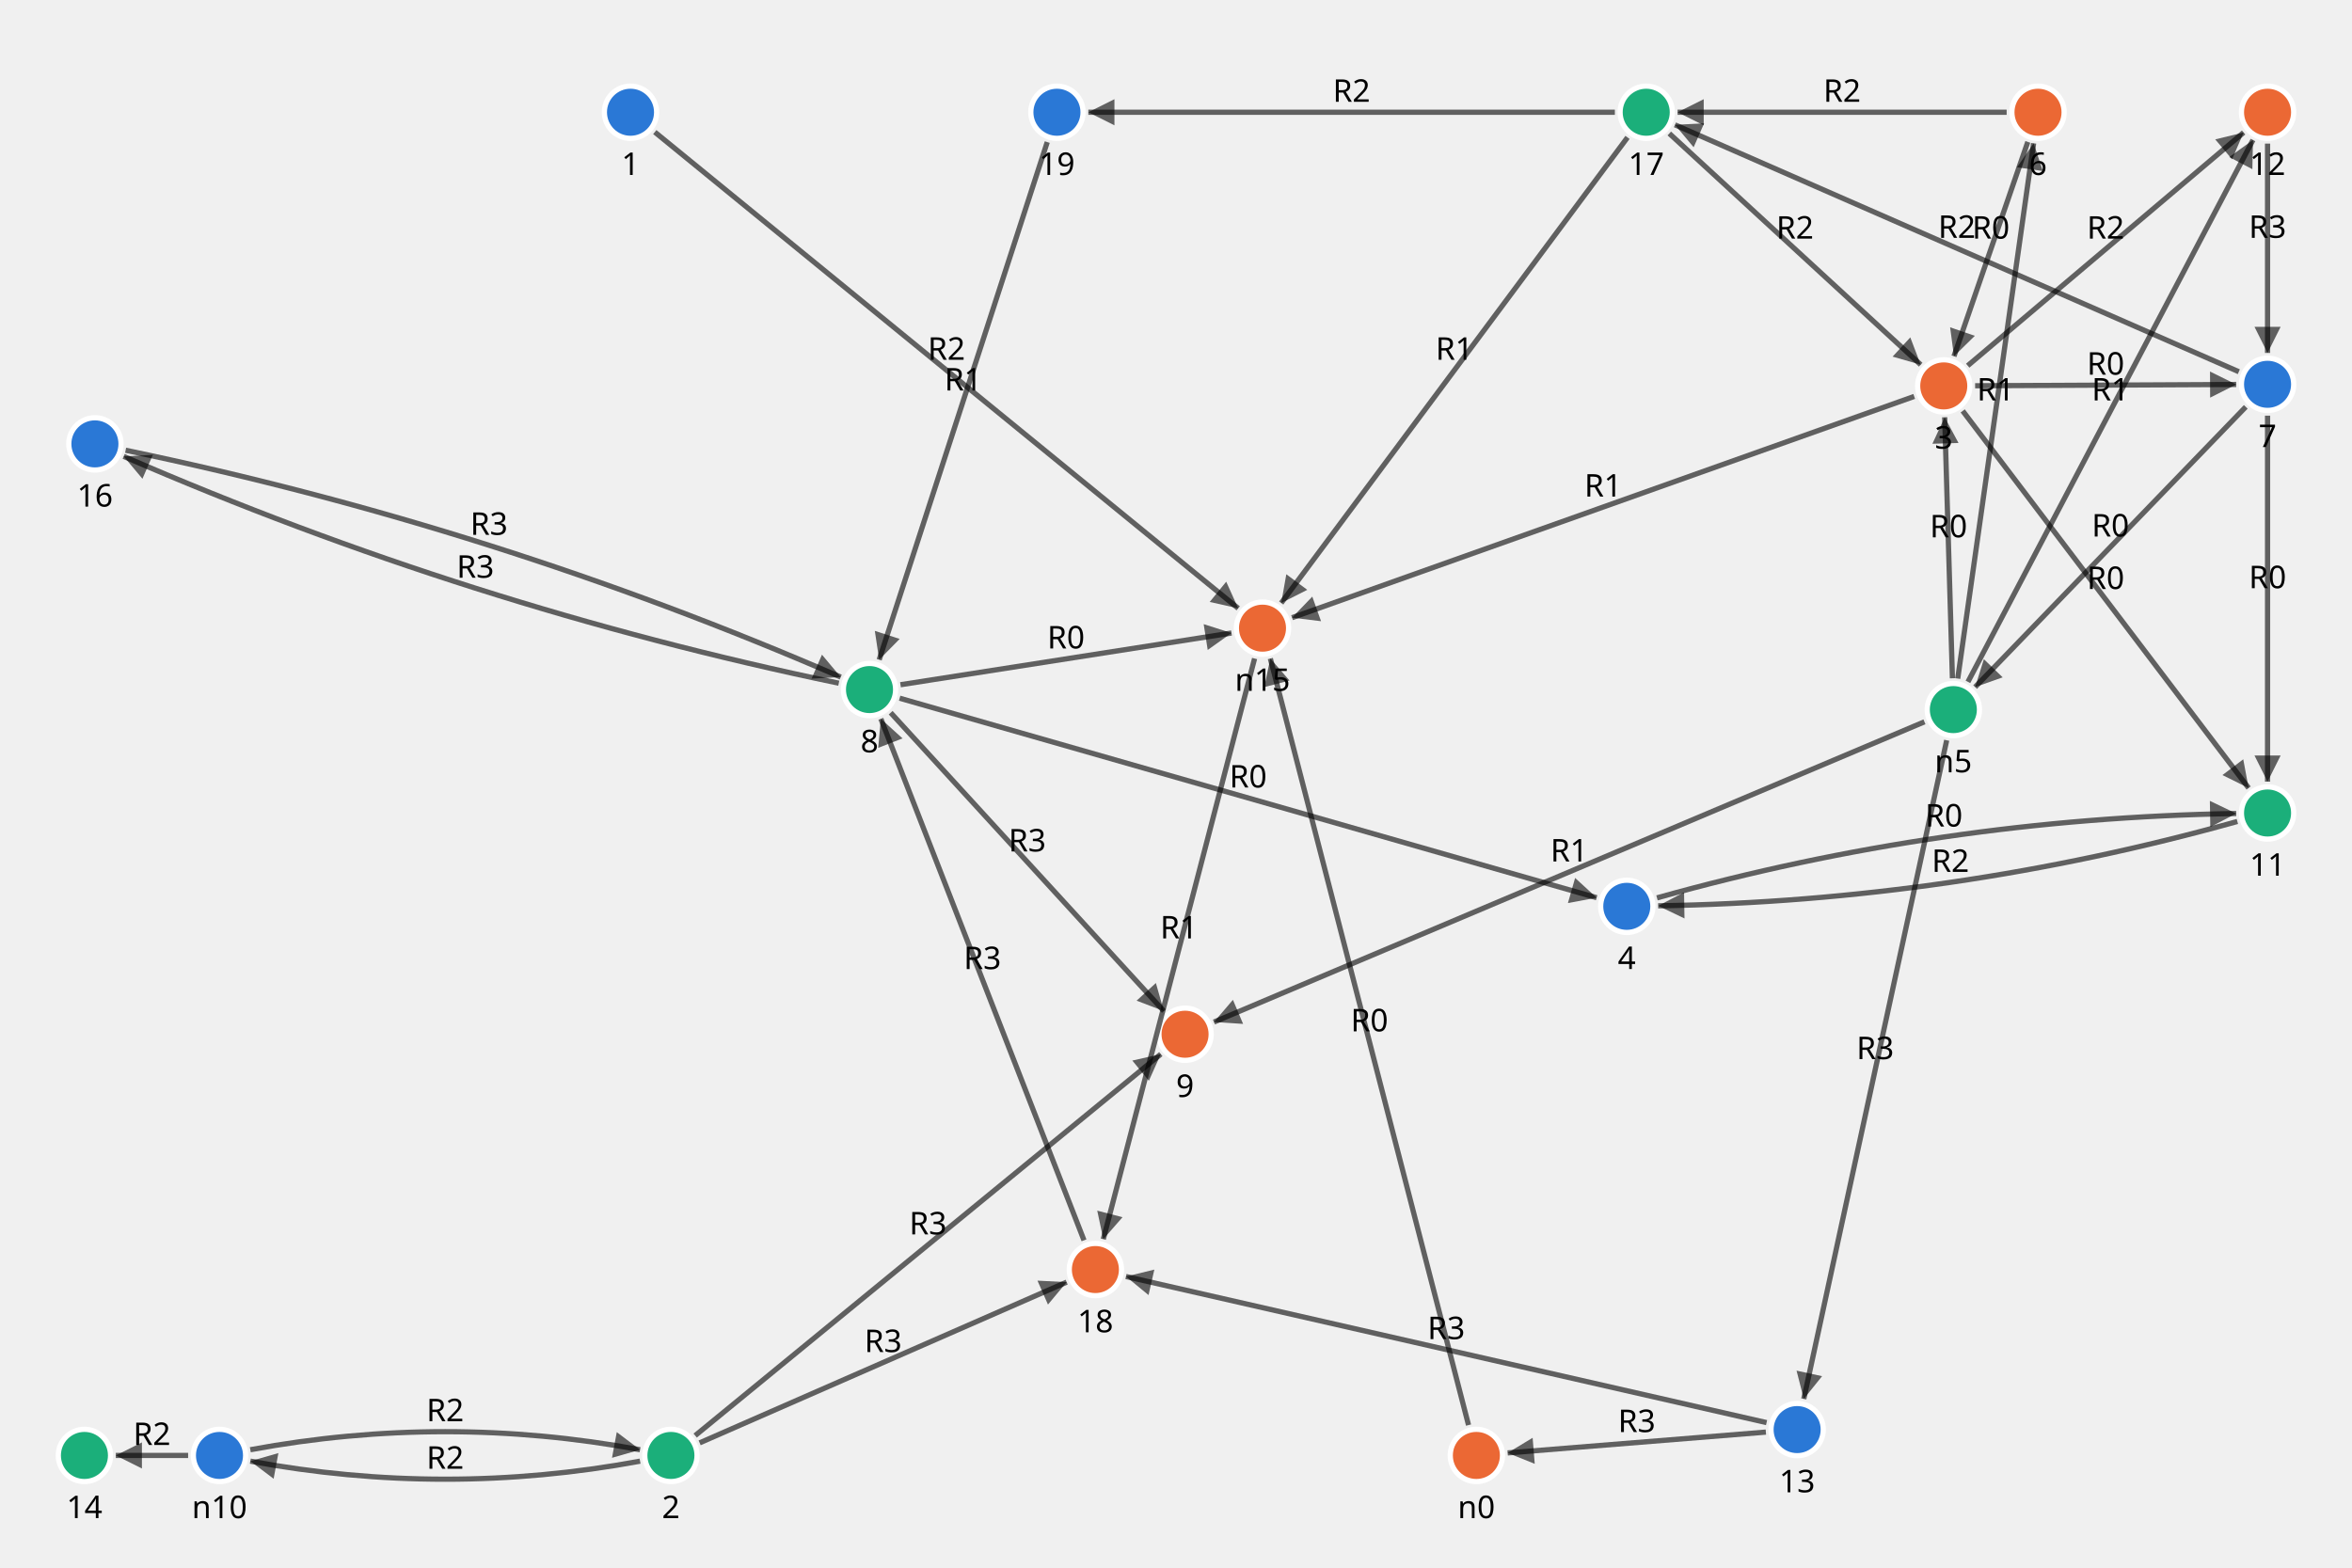
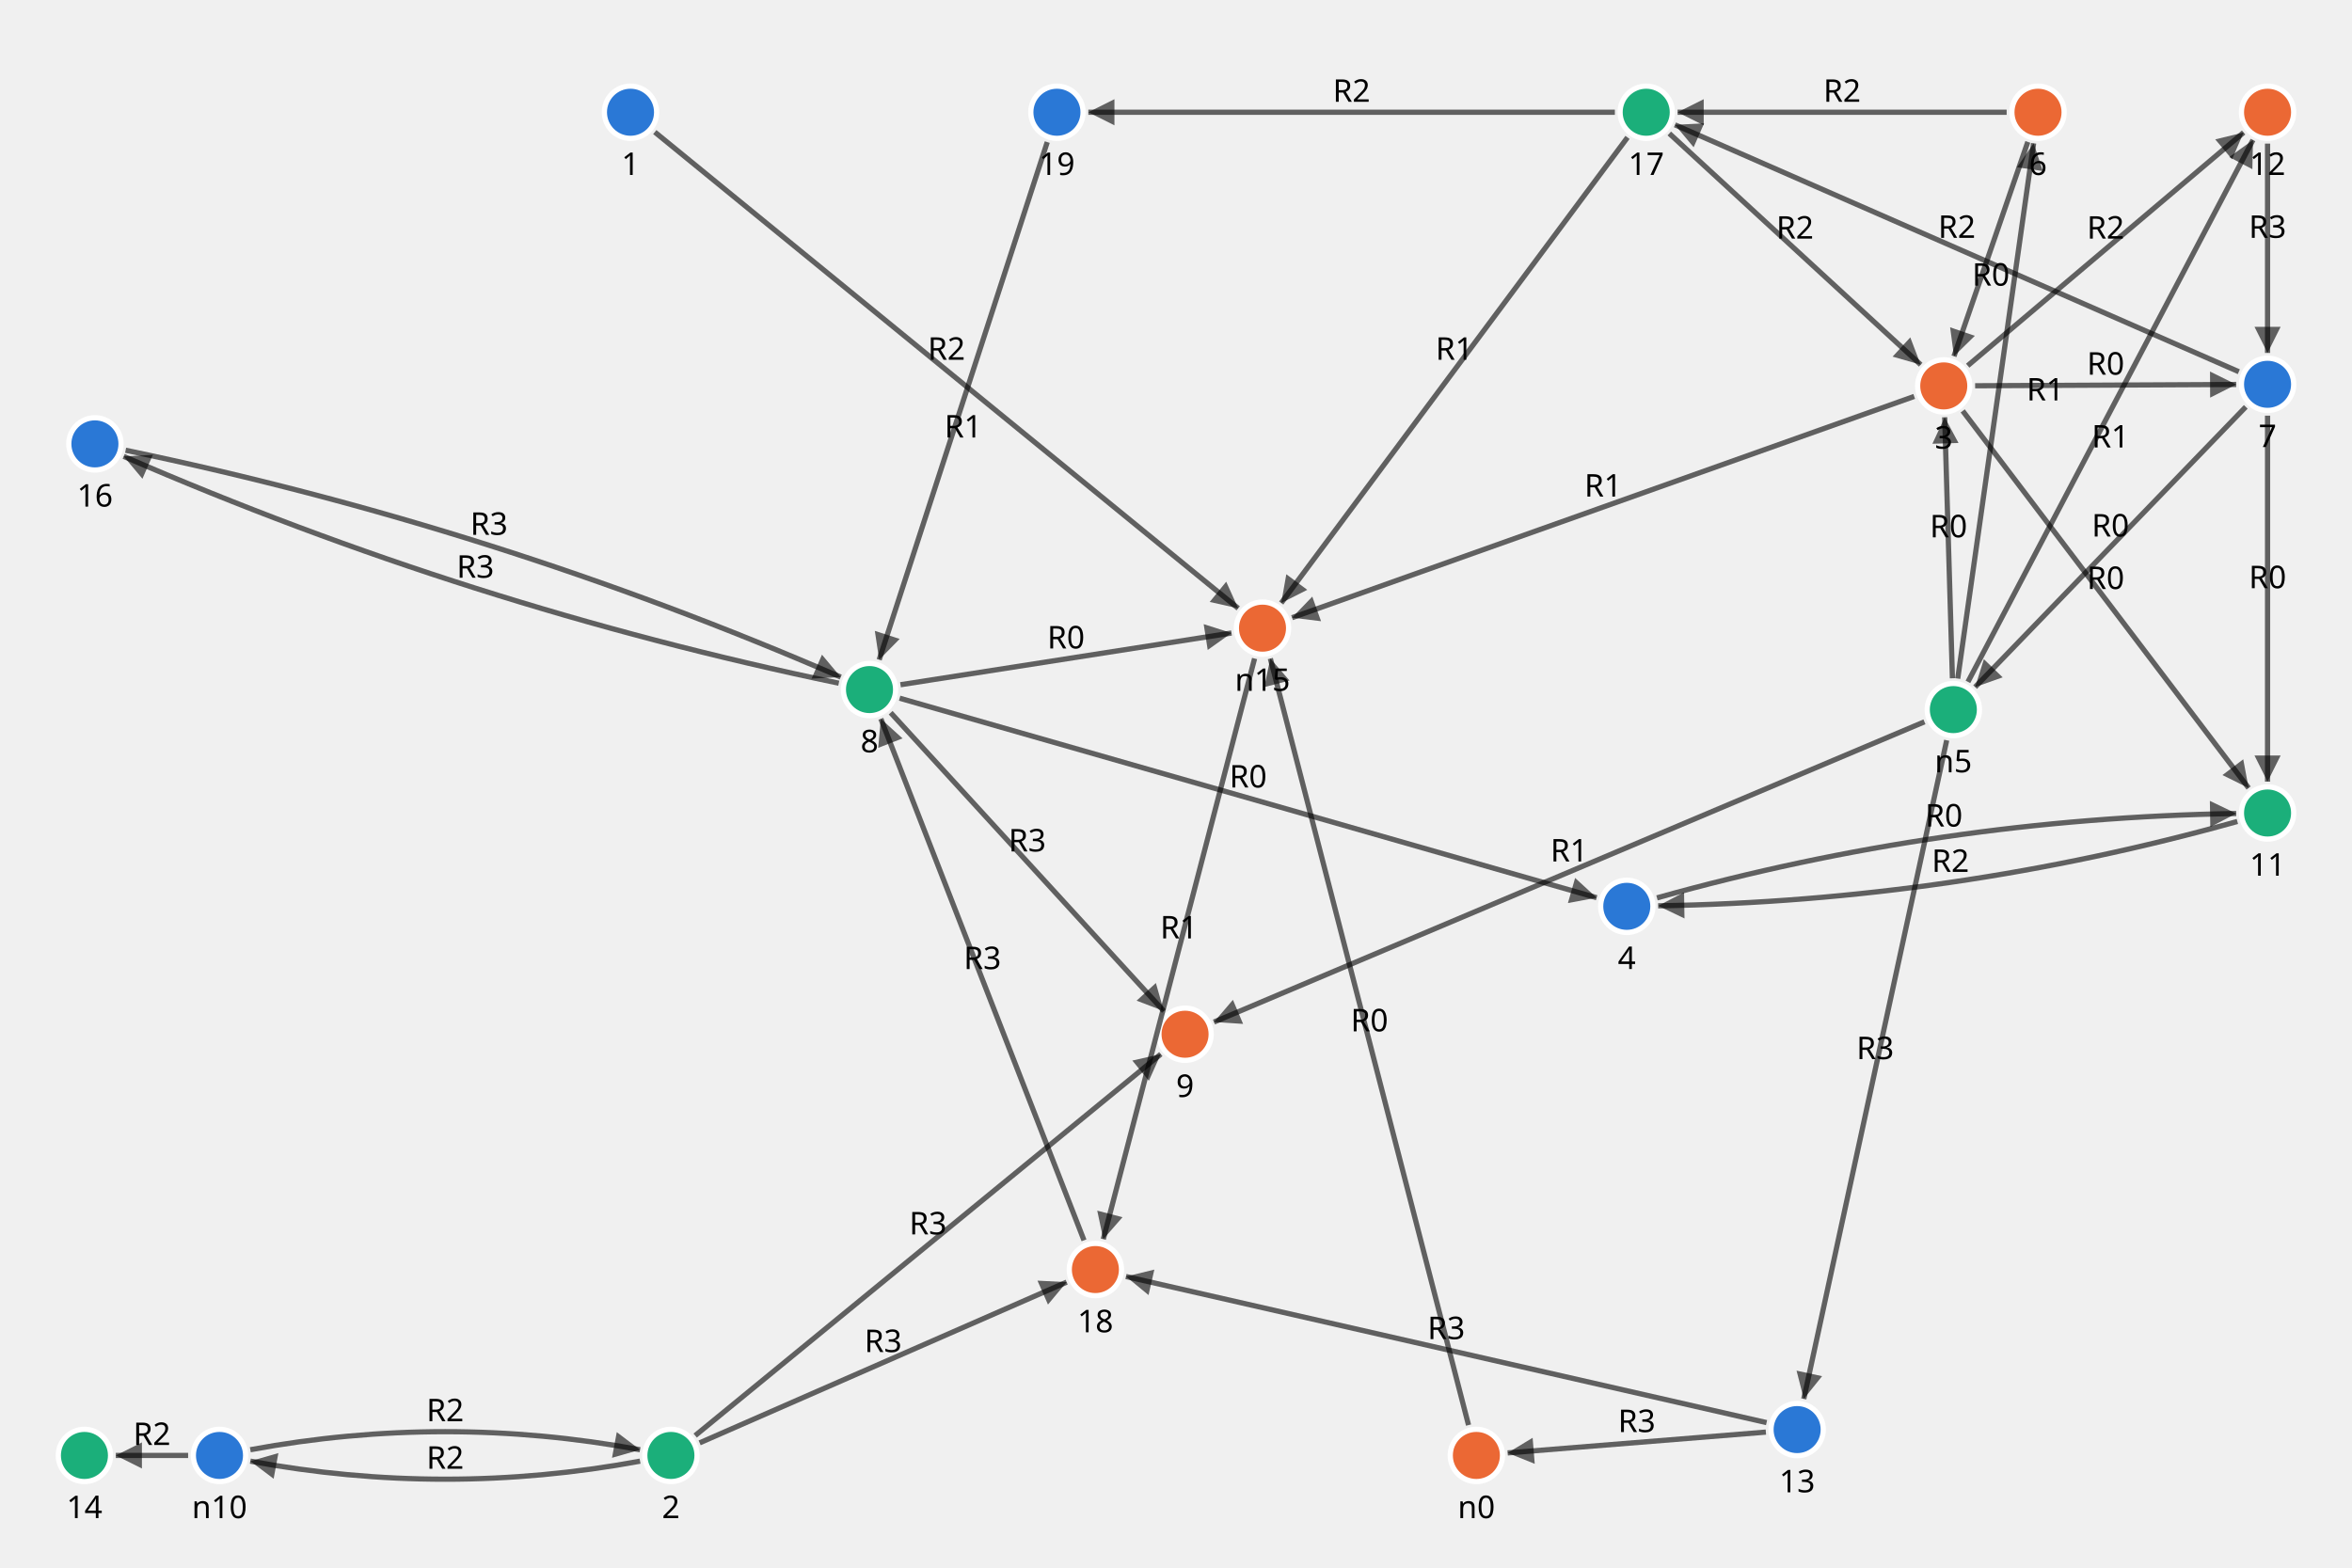
<svg xmlns="http://www.w3.org/2000/svg" class="igr-svg" width="900" height="600" viewBox="0 0 900 600" role="graphics-document" aria-roledescription="graph" aria-labelledby="igr-title" aria-describedby="igr-desc" data-igr-svg="igr-svg/1" data-igr-artifact="13c7a5321b776520bb716735da598a200f98e3383667939590ecb1475f7b6f77" data-igr-scene="b512e859cc4cd339d72509c5e87ec8edb6c4bccb5deed51c7576e5f2c4214059" data-igr-layout="059c9f3ea1769fb7ea6e8723afffb125ae4793cf05ae8cf14245851cb0dbf81f">
  <style>
.igr-svg{font:12px sans-serif}
.igr-shape{stroke:#fff;stroke-width:2}
.igr-k0 .igr-shape{fill:#2a78d6}
.igr-k1 .igr-shape{fill:#eb6834}
.igr-k2 .igr-shape{fill:#1baf7a}
.igr-k3 .igr-shape{fill:#eda100}
.igr-k4 .igr-shape{fill:#e87ba4}
.igr-k5 .igr-shape{fill:#008300}
.igr-k6 .igr-shape{fill:#4a3aa7}
.igr-k7 .igr-shape{fill:#e34948}
.igr-kx .igr-shape{fill:#7a7975}
.igr-line{fill:none;stroke:currentColor;stroke-opacity:.6;stroke-width:2}
.igr-pick{fill:none;stroke:transparent;stroke-width:10;pointer-events:stroke}
.igr-arrow{fill:currentColor;fill-opacity:.6}
.igr-ring-sel{fill:none;stroke:currentColor;stroke-width:3}
.igr-ring-foc{fill:none;stroke:currentColor;stroke-width:2;stroke-dasharray:4 3}
.igr-halo-sel{fill:none;stroke:currentColor;stroke-width:6;stroke-opacity:.35}
.igr-halo-foc{fill:none;stroke:currentColor;stroke-width:10;stroke-opacity:.25;stroke-dasharray:6 4}
.igr-label,.igr-elabel{fill:currentColor;unicode-bidi:isolate;pointer-events:none}
</style>
  <defs>
    <marker id="igr-arrow" viewBox="0 0 10 10" refX="10" refY="5" markerWidth="10" markerHeight="10" markerUnits="userSpaceOnUse" orient="auto">
      <path class="igr-arrow" d="M 0 0 L 10 5 L 0 10 z" />
    </marker>
  </defs>
  <g class="igr-nodes">
    <g id="igr-n-7b226964223a22693a31222c2274797065223a22636f6d70616e79227d" class="igr-node igr-k0" role="graphics-symbol" aria-roledescription="node" aria-label="company 1" tabindex="0">
      <circle class="igr-shape" cx="241.265" cy="42.96" r="10" />
      <text class="igr-label" x="241.265" y="66.96" text-anchor="middle">1</text>
    </g>
    <g id="igr-n-7b226964223a22693a34222c2274797065223a22636f6d70616e79227d" class="igr-node igr-k0" role="graphics-symbol" aria-roledescription="node" aria-label="company 4" tabindex="-1">
      <circle class="igr-shape" cx="622.495" cy="346.878" r="10" />
      <text class="igr-label" x="622.495" y="370.878" text-anchor="middle">4</text>
    </g>
    <g id="igr-n-7b226964223a22693a37222c2274797065223a22636f6d70616e79227d" class="igr-node igr-k0" role="graphics-symbol" aria-roledescription="node" aria-label="company 7" tabindex="-1">
      <circle class="igr-shape" cx="867.69" cy="147.085" r="10" />
      <text class="igr-label" x="867.69" y="171.085" text-anchor="middle">7</text>
    </g>
    <g id="igr-n-7b226964223a22693a3133222c2274797065223a22636f6d70616e79227d" class="igr-node igr-k0" role="graphics-symbol" aria-roledescription="node" aria-label="company 13" tabindex="-1">
      <circle class="igr-shape" cx="687.678" cy="547.142" r="10" />
      <text class="igr-label" x="687.678" y="571.142" text-anchor="middle">13</text>
    </g>
    <g id="igr-n-7b226964223a22693a3136222c2274797065223a22636f6d70616e79227d" class="igr-node igr-k0" role="graphics-symbol" aria-roledescription="node" aria-label="company 16" tabindex="-1">
      <circle class="igr-shape" cx="36.32" cy="169.887" r="10" />
      <text class="igr-label" x="36.32" y="193.887" text-anchor="middle">16</text>
    </g>
    <g id="igr-n-7b226964223a22693a3139222c2274797065223a22636f6d70616e79227d" class="igr-node igr-k0" role="graphics-symbol" aria-roledescription="node" aria-label="company 19" tabindex="-1">
      <circle class="igr-shape" cx="404.442" cy="42.96" r="10" />
      <text class="igr-label" x="404.442" y="66.96" text-anchor="middle">19</text>
    </g>
    <g id="igr-n-7b226964223a22733a6e3130222c2274797065223a22636f6d70616e79227d" class="igr-node igr-k0" role="graphics-symbol" aria-roledescription="node" aria-label="company n10" tabindex="-1">
      <circle class="igr-shape" cx="83.988" cy="557.04" r="10" />
      <text class="igr-label" x="83.988" y="581.04" text-anchor="middle">n10</text>
    </g>
    <g id="igr-n-7b226964223a22693a33222c2274797065223a22706572736f6e227d" class="igr-node igr-k1" role="graphics-symbol" aria-roledescription="node" aria-label="person 3" tabindex="-1">
      <circle class="igr-shape" cx="743.786" cy="147.702" r="10" />
      <text class="igr-label" x="743.786" y="171.702" text-anchor="middle">3</text>
    </g>
    <g id="igr-n-7b226964223a22693a36222c2274797065223a22706572736f6e227d" class="igr-node igr-k1" role="graphics-symbol" aria-roledescription="node" aria-label="person 6" tabindex="-1">
      <circle class="igr-shape" cx="779.85" cy="42.96" r="10" />
      <text class="igr-label" x="779.85" y="66.96" text-anchor="middle">6</text>
    </g>
    <g id="igr-n-7b226964223a22693a39222c2274797065223a22706572736f6e227d" class="igr-node igr-k1" role="graphics-symbol" aria-roledescription="node" aria-label="person 9" tabindex="-1">
      <circle class="igr-shape" cx="453.468" cy="395.832" r="10" />
      <text class="igr-label" x="453.468" y="419.832" text-anchor="middle">9</text>
    </g>
    <g id="igr-n-7b226964223a22693a3132222c2274797065223a22706572736f6e227d" class="igr-node igr-k1" role="graphics-symbol" aria-roledescription="node" aria-label="person 12" tabindex="-1">
      <circle class="igr-shape" cx="867.69" cy="42.96" r="10" />
      <text class="igr-label" x="867.69" y="66.96" text-anchor="middle">12</text>
    </g>
    <g id="igr-n-7b226964223a22693a3138222c2274797065223a22706572736f6e227d" class="igr-node igr-k1" role="graphics-symbol" aria-roledescription="node" aria-label="person 18" tabindex="-1">
      <circle class="igr-shape" cx="419.154" cy="485.893" r="10" />
      <text class="igr-label" x="419.154" y="509.893" text-anchor="middle">18</text>
    </g>
    <g id="igr-n-7b226964223a22733a6e30222c2274797065223a22706572736f6e227d" class="igr-node igr-k1" role="graphics-symbol" aria-roledescription="node" aria-label="person n0" tabindex="-1">
      <circle class="igr-shape" cx="564.942" cy="557.04" r="10" />
      <text class="igr-label" x="564.942" y="581.04" text-anchor="middle">n0</text>
    </g>
    <g id="igr-n-7b226964223a22733a6e3135222c2274797065223a22706572736f6e227d" class="igr-node igr-k1" role="graphics-symbol" aria-roledescription="node" aria-label="person n15" tabindex="-1">
      <circle class="igr-shape" cx="483.098" cy="240.419" r="10" />
      <text class="igr-label" x="483.098" y="264.419" text-anchor="middle">n15</text>
    </g>
    <g id="igr-n-7b226964223a22693a32222c2274797065223a2270726f6a656374227d" class="igr-node igr-k2" role="graphics-symbol" aria-roledescription="node" aria-label="project 2" tabindex="-1">
      <circle class="igr-shape" cx="256.729" cy="557.04" r="10" />
      <text class="igr-label" x="256.729" y="581.04" text-anchor="middle">2</text>
    </g>
    <g id="igr-n-7b226964223a22693a38222c2274797065223a2270726f6a656374227d" class="igr-node igr-k2" role="graphics-symbol" aria-roledescription="node" aria-label="project 8" tabindex="-1">
      <circle class="igr-shape" cx="332.715" cy="263.92" r="10" />
      <text class="igr-label" x="332.715" y="287.92" text-anchor="middle">8</text>
    </g>
    <g id="igr-n-7b226964223a22693a3131222c2274797065223a2270726f6a656374227d" class="igr-node igr-k2" role="graphics-symbol" aria-roledescription="node" aria-label="project 11" tabindex="-1">
      <circle class="igr-shape" cx="867.69" cy="311.159" r="10" />
      <text class="igr-label" x="867.69" y="335.159" text-anchor="middle">11</text>
    </g>
    <g id="igr-n-7b226964223a22693a3134222c2274797065223a2270726f6a656374227d" class="igr-node igr-k2" role="graphics-symbol" aria-roledescription="node" aria-label="project 14" tabindex="-1">
      <circle class="igr-shape" cx="32.31" cy="557.04" r="10" />
      <text class="igr-label" x="32.31" y="581.04" text-anchor="middle">14</text>
    </g>
    <g id="igr-n-7b226964223a22693a3137222c2274797065223a2270726f6a656374227d" class="igr-node igr-k2" role="graphics-symbol" aria-roledescription="node" aria-label="project 17" tabindex="-1">
      <circle class="igr-shape" cx="629.933" cy="42.96" r="10" />
      <text class="igr-label" x="629.933" y="66.96" text-anchor="middle">17</text>
    </g>
    <g id="igr-n-7b226964223a22733a6e35222c2274797065223a2270726f6a656374227d" class="igr-node igr-k2" role="graphics-symbol" aria-roledescription="node" aria-label="project n5" tabindex="-1">
      <circle class="igr-shape" cx="747.453" cy="271.587" r="10" />
      <text class="igr-label" x="747.453" y="295.587" text-anchor="middle">n5</text>
    </g>
  </g>
  <g class="igr-edges">
    <g id="igr-e-7b226f7264223a2230222c2272656c223a225232222c22737263223a7b226964223a22693a31222c2274797065223a22636f6d70616e79227d2c22746774223a7b226964223a22733a6e3135222c2274797065223a22706572736f6e227d7d" class="igr-edge" role="graphics-symbol" aria-roledescription="edge" aria-label="R2" tabindex="-1">
      <path class="igr-line" d="M 250.56 50.55 L 473.803 232.83" marker-end="url(#igr-arrow)" />
      <path class="igr-pick" d="M 250.56 50.55 L 473.803 232.83" />
      <text class="igr-elabel" x="362.182" y="137.69" text-anchor="middle">R2</text>
    </g>
    <g id="igr-e-7b226f7264223a2230222c2272656c223a225230222c22737263223a7b226964223a22693a34222c2274797065223a22636f6d70616e79227d2c22746774223a7b226964223a22693a3131222c2274797065223a2270726f6a656374227d7d" class="igr-edge" role="graphics-symbol" aria-roledescription="edge" aria-label="R0" tabindex="-1">
      <path class="igr-line" d="M 634.051 343.641 Q 742.786 313.185 855.692 311.353" marker-end="url(#igr-arrow)" />
      <path class="igr-pick" d="M 634.051 343.641 Q 742.786 313.185 855.692 311.353" />
      <text class="igr-elabel" x="743.829" y="316.341" text-anchor="middle">R0</text>
    </g>
    <g id="igr-e-7b226f7264223a2230222c2272656c223a225230222c22737263223a7b226964223a22693a37222c2274797065223a22636f6d70616e79227d2c22746774223a7b226964223a22693a3131222c2274797065223a2270726f6a656374227d7d" class="igr-edge" role="graphics-symbol" aria-roledescription="edge" aria-label="R0" tabindex="-1">
      <path class="igr-line" d="M 867.69 159.085 L 867.69 299.159" marker-end="url(#igr-arrow)" />
      <path class="igr-pick" d="M 867.69 159.085 L 867.69 299.159" />
      <text class="igr-elabel" x="867.69" y="225.122" text-anchor="middle">R0</text>
    </g>
    <g id="igr-e-7b226f7264223a2230222c2272656c223a225230222c22737263223a7b226964223a22693a37222c2274797065223a22636f6d70616e79227d2c22746774223a7b226964223a22733a6e35222c2274797065223a2270726f6a656374227d7d" class="igr-edge" role="graphics-symbol" aria-roledescription="edge" aria-label="R0" tabindex="-1">
      <path class="igr-line" d="M 859.354 155.717 L 755.789 262.956" marker-end="url(#igr-arrow)" />
      <path class="igr-pick" d="M 859.354 155.717 L 755.789 262.956" />
      <text class="igr-elabel" x="807.572" y="205.336" text-anchor="middle">R0</text>
    </g>
    <g id="igr-e-7b226f7264223a2230222c2272656c223a225232222c22737263223a7b226964223a22693a37222c2274797065223a22636f6d70616e79227d2c22746774223a7b226964223a22693a3137222c2274797065223a2270726f6a656374227d7d" class="igr-edge" role="graphics-symbol" aria-roledescription="edge" aria-label="R2" tabindex="-1">
      <path class="igr-line" d="M 856.698 142.271 L 640.925 47.774" marker-end="url(#igr-arrow)" />
      <path class="igr-pick" d="M 856.698 142.271 L 640.925 47.774" />
      <text class="igr-elabel" x="748.812" y="91.022" text-anchor="middle">R2</text>
    </g>
    <g id="igr-e-7b226f7264223a2230222c2272656c223a225233222c22737263223a7b226964223a22693a3133222c2274797065223a22636f6d70616e79227d2c22746774223a7b226964223a22693a3138222c2274797065223a22706572736f6e227d7d" class="igr-edge" role="graphics-symbol" aria-roledescription="edge" aria-label="R3" tabindex="-1">
      <path class="igr-line" d="M 675.979 544.473 L 430.854 488.562" marker-end="url(#igr-arrow)" />
      <path class="igr-pick" d="M 675.979 544.473 L 430.854 488.562" />
      <text class="igr-elabel" x="553.416" y="512.518" text-anchor="middle">R3</text>
    </g>
    <g id="igr-e-7b226f7264223a2230222c2272656c223a225233222c22737263223a7b226964223a22693a3133222c2274797065223a22636f6d70616e79227d2c22746774223a7b226964223a22733a6e30222c2274797065223a22706572736f6e227d7d" class="igr-edge" role="graphics-symbol" aria-roledescription="edge" aria-label="R3" tabindex="-1">
      <path class="igr-line" d="M 675.717 548.106 L 576.903 556.075" marker-end="url(#igr-arrow)" />
      <path class="igr-pick" d="M 675.717 548.106 L 576.903 556.075" />
      <text class="igr-elabel" x="626.31" y="548.091" text-anchor="middle">R3</text>
    </g>
    <g id="igr-e-7b226f7264223a2230222c2272656c223a225233222c22737263223a7b226964223a22693a3136222c2274797065223a22636f6d70616e79227d2c22746774223a7b226964223a22693a38222c2274797065223a2270726f6a656374227d7d" class="igr-edge" role="graphics-symbol" aria-roledescription="edge" aria-label="R3" tabindex="-1">
      <path class="igr-line" d="M 48.069 172.326 Q 189.356 201.653 321.708 259.139" marker-end="url(#igr-arrow)" />
      <path class="igr-pick" d="M 48.069 172.326 Q 189.356 201.653 321.708 259.139" />
      <text class="igr-elabel" x="187.122" y="204.693" text-anchor="middle">R3</text>
    </g>
    <g id="igr-e-7b226f7264223a2230222c2272656c223a225231222c22737263223a7b226964223a22693a3139222c2274797065223a22636f6d70616e79227d2c22746774223a7b226964223a22693a38222c2274797065223a2270726f6a656374227d7d" class="igr-edge" role="graphics-symbol" aria-roledescription="edge" aria-label="R1" tabindex="-1">
      <path class="igr-line" d="M 400.737 54.374 L 336.42 252.506" marker-end="url(#igr-arrow)" />
      <path class="igr-pick" d="M 400.737 54.374 L 336.42 252.506" />
-       <text class="igr-elabel" x="368.578" y="149.44" text-anchor="middle">R1</text>
+       <text class="igr-elabel" x="368.578" y="167.44" text-anchor="middle">R1</text>
    </g>
    <g id="igr-e-7b226f7264223a2230222c2272656c223a225232222c22737263223a7b226964223a22733a6e3130222c2274797065223a22636f6d70616e79227d2c22746774223a7b226964223a22693a32222c2274797065223a2270726f6a656374227d7d" class="igr-edge" role="graphics-symbol" aria-roledescription="edge" aria-label="R2" tabindex="-1">
      <path class="igr-line" d="M 95.787 554.854 Q 170.359 541.04 244.93 554.854" marker-end="url(#igr-arrow)" />
      <path class="igr-pick" d="M 95.787 554.854 Q 170.359 541.04 244.93 554.854" />
      <text class="igr-elabel" x="170.359" y="543.947" text-anchor="middle">R2</text>
    </g>
    <g id="igr-e-7b226f7264223a2230222c2272656c223a225232222c22737263223a7b226964223a22733a6e3130222c2274797065223a22636f6d70616e79227d2c22746774223a7b226964223a22693a3134222c2274797065223a2270726f6a656374227d7d" class="igr-edge" role="graphics-symbol" aria-roledescription="edge" aria-label="R2" tabindex="-1">
      <path class="igr-line" d="M 71.988 557.04 L 44.31 557.04" marker-end="url(#igr-arrow)" />
      <path class="igr-pick" d="M 71.988 557.04 L 44.31 557.04" />
      <text class="igr-elabel" x="58.149" y="553.04" text-anchor="middle">R2</text>
    </g>
    <g id="igr-e-7b226f7264223a2230222c2272656c223a225230222c22737263223a7b226964223a22693a33222c2274797065223a22706572736f6e227d2c22746774223a7b226964223a22693a37222c2274797065223a22636f6d70616e79227d7d" class="igr-edge" role="graphics-symbol" aria-roledescription="edge" aria-label="R0" tabindex="-1">
      <path class="igr-line" d="M 755.786 147.642 L 855.69 147.145" marker-end="url(#igr-arrow)" />
      <path class="igr-pick" d="M 755.786 147.642 L 855.69 147.145" />
      <text class="igr-elabel" x="805.738" y="143.393" text-anchor="middle">R0</text>
    </g>
    <g id="igr-e-7b226f7264223a2230222c2272656c223a225230222c22737263223a7b226964223a22693a33222c2274797065223a22706572736f6e227d2c22746774223a7b226964223a22693a3131222c2274797065223a2270726f6a656374227d7d" class="igr-edge" role="graphics-symbol" aria-roledescription="edge" aria-label="R0" tabindex="-1">
      <path class="igr-line" d="M 751.035 157.265 L 860.441 301.596" marker-end="url(#igr-arrow)" />
      <path class="igr-pick" d="M 751.035 157.265 L 860.441 301.596" />
      <text class="igr-elabel" x="805.738" y="225.43" text-anchor="middle">R0</text>
    </g>
    <g id="igr-e-7b226f7264223a2230222c2272656c223a225231222c22737263223a7b226964223a22693a33222c2274797065223a22706572736f6e227d2c22746774223a7b226964223a22733a6e3135222c2274797065223a22706572736f6e227d7d" class="igr-edge" role="graphics-symbol" aria-roledescription="edge" aria-label="R1" tabindex="-1">
      <path class="igr-line" d="M 732.48 151.723 L 494.404 236.398" marker-end="url(#igr-arrow)" />
      <path class="igr-pick" d="M 732.48 151.723 L 494.404 236.398" />
      <text class="igr-elabel" x="613.442" y="190.06" text-anchor="middle">R1</text>
    </g>
    <g id="igr-e-7b226f7264223a2230222c2272656c223a225232222c22737263223a7b226964223a22693a33222c2274797065223a22706572736f6e227d2c22746774223a7b226964223a22693a3132222c2274797065223a22706572736f6e227d7d" class="igr-edge" role="graphics-symbol" aria-roledescription="edge" aria-label="R2" tabindex="-1">
      <path class="igr-line" d="M 752.95 139.955 L 858.526 50.707" marker-end="url(#igr-arrow)" />
      <path class="igr-pick" d="M 752.95 139.955 L 858.526 50.707" />
      <text class="igr-elabel" x="805.738" y="91.331" text-anchor="middle">R2</text>
    </g>
    <g id="igr-e-7b226f7264223a2230222c2272656c223a225230222c22737263223a7b226964223a22693a36222c2274797065223a22706572736f6e227d2c22746774223a7b226964223a22693a33222c2274797065223a22706572736f6e227d7d" class="igr-edge" role="graphics-symbol" aria-roledescription="edge" aria-label="R0" tabindex="-1">
      <path class="igr-line" d="M 775.943 54.306 L 747.693 136.355" marker-end="url(#igr-arrow)" />
      <path class="igr-pick" d="M 775.943 54.306 L 747.693 136.355" />
-       <text class="igr-elabel" x="761.818" y="91.331" text-anchor="middle">R0</text>
+       <text class="igr-elabel" x="761.818" y="109.331" text-anchor="middle">R0</text>
    </g>
    <g id="igr-e-7b226f7264223a2230222c2272656c223a225232222c22737263223a7b226964223a22693a36222c2274797065223a22706572736f6e227d2c22746774223a7b226964223a22693a3137222c2274797065223a2270726f6a656374227d7d" class="igr-edge" role="graphics-symbol" aria-roledescription="edge" aria-label="R2" tabindex="-1">
      <path class="igr-line" d="M 767.85 42.96 L 641.933 42.96" marker-end="url(#igr-arrow)" />
      <path class="igr-pick" d="M 767.85 42.96 L 641.933 42.96" />
      <text class="igr-elabel" x="704.892" y="38.96" text-anchor="middle">R2</text>
    </g>
    <g id="igr-e-7b226f7264223a2230222c2272656c223a225233222c22737263223a7b226964223a22693a3132222c2274797065223a22706572736f6e227d2c22746774223a7b226964223a22693a37222c2274797065223a22636f6d70616e79227d7d" class="igr-edge" role="graphics-symbol" aria-roledescription="edge" aria-label="R3" tabindex="-1">
      <path class="igr-line" d="M 867.69 54.96 L 867.69 135.085" marker-end="url(#igr-arrow)" />
      <path class="igr-pick" d="M 867.69 54.96 L 867.69 135.085" />
      <text class="igr-elabel" x="867.69" y="91.022" text-anchor="middle">R3</text>
    </g>
    <g id="igr-e-7b226f7264223a2230222c2272656c223a225233222c22737263223a7b226964223a22693a3138222c2274797065223a22706572736f6e227d2c22746774223a7b226964223a22693a38222c2274797065223a2270726f6a656374227d7d" class="igr-edge" role="graphics-symbol" aria-roledescription="edge" aria-label="R3" tabindex="-1">
      <path class="igr-line" d="M 414.8 474.711 L 337.069 275.102" marker-end="url(#igr-arrow)" />
      <path class="igr-pick" d="M 414.8 474.711 L 337.069 275.102" />
      <text class="igr-elabel" x="375.934" y="370.907" text-anchor="middle">R3</text>
    </g>
    <g id="igr-e-7b226f7264223a2230222c2272656c223a225230222c22737263223a7b226964223a22733a6e30222c2274797065223a22706572736f6e227d2c22746774223a7b226964223a22733a6e3135222c2274797065223a22706572736f6e227d7d" class="igr-edge" role="graphics-symbol" aria-roledescription="edge" aria-label="R0" tabindex="-1">
      <path class="igr-line" d="M 561.939 545.422 L 486.101 252.037" marker-end="url(#igr-arrow)" />
      <path class="igr-pick" d="M 561.939 545.422 L 486.101 252.037" />
      <text class="igr-elabel" x="524.02" y="394.73" text-anchor="middle">R0</text>
    </g>
    <g id="igr-e-7b226f7264223a2230222c2272656c223a225231222c22737263223a7b226964223a22733a6e3135222c2274797065223a22706572736f6e227d2c22746774223a7b226964223a22693a3138222c2274797065223a22706572736f6e227d7d" class="igr-edge" role="graphics-symbol" aria-roledescription="edge" aria-label="R1" tabindex="-1">
      <path class="igr-line" d="M 480.073 252.032 L 422.179 474.281" marker-end="url(#igr-arrow)" />
      <path class="igr-pick" d="M 480.073 252.032 L 422.179 474.281" />
      <text class="igr-elabel" x="451.126" y="359.156" text-anchor="middle">R1</text>
    </g>
    <g id="igr-e-7b226f7264223a2230222c2272656c223a225232222c22737263223a7b226964223a22693a32222c2274797065223a2270726f6a656374227d2c22746774223a7b226964223a22733a6e3130222c2274797065223a22636f6d70616e79227d7d" class="igr-edge" role="graphics-symbol" aria-roledescription="edge" aria-label="R2" tabindex="-1">
      <path class="igr-line" d="M 244.93 559.226 Q 170.359 573.04 95.787 559.226" marker-end="url(#igr-arrow)" />
      <path class="igr-pick" d="M 244.93 559.226 Q 170.359 573.04 95.787 559.226" />
      <text class="igr-elabel" x="170.359" y="562.133" text-anchor="middle">R2</text>
    </g>
    <g id="igr-e-7b226f7264223a2230222c2272656c223a225233222c22737263223a7b226964223a22693a32222c2274797065223a2270726f6a656374227d2c22746774223a7b226964223a22693a39222c2274797065223a22706572736f6e227d7d" class="igr-edge" role="graphics-symbol" aria-roledescription="edge" aria-label="R3" tabindex="-1">
      <path class="igr-line" d="M 266.011 549.434 L 444.186 403.438" marker-end="url(#igr-arrow)" />
      <path class="igr-pick" d="M 266.011 549.434 L 444.186 403.438" />
      <text class="igr-elabel" x="355.099" y="472.436" text-anchor="middle">R3</text>
    </g>
    <g id="igr-e-7b226f7264223a2230222c2272656c223a225233222c22737263223a7b226964223a22693a32222c2274797065223a2270726f6a656374227d2c22746774223a7b226964223a22693a3138222c2274797065223a22706572736f6e227d7d" class="igr-edge" role="graphics-symbol" aria-roledescription="edge" aria-label="R3" tabindex="-1">
      <path class="igr-line" d="M 267.721 552.225 L 408.162 490.708" marker-end="url(#igr-arrow)" />
      <path class="igr-pick" d="M 267.721 552.225 L 408.162 490.708" />
      <text class="igr-elabel" x="337.942" y="517.467" text-anchor="middle">R3</text>
    </g>
    <g id="igr-e-7b226f7264223a2230222c2272656c223a225230222c22737263223a7b226964223a22693a38222c2274797065223a2270726f6a656374227d2c22746774223a7b226964223a22693a34222c2274797065223a22636f6d70616e79227d7d" class="igr-edge" role="graphics-symbol" aria-roledescription="edge" aria-label="R0" tabindex="-1">
      <path class="igr-line" d="M 344.251 267.223 L 610.959 343.575" marker-end="url(#igr-arrow)" />
      <path class="igr-pick" d="M 344.251 267.223 L 610.959 343.575" />
      <text class="igr-elabel" x="477.605" y="301.399" text-anchor="middle">R0</text>
    </g>
    <g id="igr-e-7b226f7264223a2230222c2272656c223a225230222c22737263223a7b226964223a22693a38222c2274797065223a2270726f6a656374227d2c22746774223a7b226964223a22733a6e3135222c2274797065223a22706572736f6e227d7d" class="igr-edge" role="graphics-symbol" aria-roledescription="edge" aria-label="R0" tabindex="-1">
      <path class="igr-line" d="M 344.571 262.067 L 471.242 242.272" marker-end="url(#igr-arrow)" />
      <path class="igr-pick" d="M 344.571 262.067 L 471.242 242.272" />
      <text class="igr-elabel" x="407.906" y="248.17" text-anchor="middle">R0</text>
    </g>
    <g id="igr-e-7b226f7264223a2230222c2272656c223a225233222c22737263223a7b226964223a22693a38222c2274797065223a2270726f6a656374227d2c22746774223a7b226964223a22693a3136222c2274797065223a22636f6d70616e79227d7d" class="igr-edge" role="graphics-symbol" aria-roledescription="edge" aria-label="R3" tabindex="-1">
      <path class="igr-line" d="M 320.965 261.481 Q 179.679 232.155 47.326 174.668" marker-end="url(#igr-arrow)" />
      <path class="igr-pick" d="M 320.965 261.481 Q 179.679 232.155 47.326 174.668" />
      <text class="igr-elabel" x="181.912" y="221.115" text-anchor="middle">R3</text>
    </g>
    <g id="igr-e-7b226f7264223a2230222c2272656c223a225233222c22737263223a7b226964223a22693a38222c2274797065223a2270726f6a656374227d2c22746774223a7b226964223a22693a39222c2274797065223a22706572736f6e227d7d" class="igr-edge" role="graphics-symbol" aria-roledescription="edge" aria-label="R3" tabindex="-1">
      <path class="igr-line" d="M 340.817 272.772 L 445.365 386.981" marker-end="url(#igr-arrow)" />
      <path class="igr-pick" d="M 340.817 272.772 L 445.365 386.981" />
      <text class="igr-elabel" x="393.091" y="325.876" text-anchor="middle">R3</text>
    </g>
    <g id="igr-e-7b226f7264223a2230222c2272656c223a225232222c22737263223a7b226964223a22693a3131222c2274797065223a2270726f6a656374227d2c22746774223a7b226964223a22693a34222c2274797065223a22636f6d70616e79227d7d" class="igr-edge" role="graphics-symbol" aria-roledescription="edge" aria-label="R2" tabindex="-1">
      <path class="igr-line" d="M 856.135 314.395 Q 747.399 344.851 634.494 346.683" marker-end="url(#igr-arrow)" />
      <path class="igr-pick" d="M 856.135 314.395 Q 747.399 344.851 634.494 346.683" />
      <text class="igr-elabel" x="746.357" y="333.695" text-anchor="middle">R2</text>
    </g>
    <g id="igr-e-7b226f7264223a2230222c2272656c223a225231222c22737263223a7b226964223a22693a3137222c2274797065223a2270726f6a656374227d2c22746774223a7b226964223a22733a6e3135222c2274797065223a22706572736f6e227d7d" class="igr-edge" role="graphics-symbol" aria-roledescription="edge" aria-label="R1" tabindex="-1">
      <path class="igr-line" d="M 622.773 52.589 L 490.259 230.79" marker-end="url(#igr-arrow)" />
      <path class="igr-pick" d="M 622.773 52.589 L 490.259 230.79" />
      <text class="igr-elabel" x="556.516" y="137.69" text-anchor="middle">R1</text>
    </g>
    <g id="igr-e-7b226f7264223a2230222c2272656c223a225232222c22737263223a7b226964223a22693a3137222c2274797065223a2270726f6a656374227d2c22746774223a7b226964223a22693a3139222c2274797065223a22636f6d70616e79227d7d" class="igr-edge" role="graphics-symbol" aria-roledescription="edge" aria-label="R2" tabindex="-1">
      <path class="igr-line" d="M 617.933 42.96 L 416.442 42.96" marker-end="url(#igr-arrow)" />
      <path class="igr-pick" d="M 617.933 42.96 L 416.442 42.96" />
      <text class="igr-elabel" x="517.188" y="38.96" text-anchor="middle">R2</text>
    </g>
    <g id="igr-e-7b226f7264223a2230222c2272656c223a225232222c22737263223a7b226964223a22693a3137222c2274797065223a2270726f6a656374227d2c22746774223a7b226964223a22693a33222c2274797065223a22706572736f6e227d7d" class="igr-edge" role="graphics-symbol" aria-roledescription="edge" aria-label="R2" tabindex="-1">
      <path class="igr-line" d="M 638.765 51.085 L 734.955 139.577" marker-end="url(#igr-arrow)" />
      <path class="igr-pick" d="M 638.765 51.085 L 734.955 139.577" />
      <text class="igr-elabel" x="686.86" y="91.331" text-anchor="middle">R2</text>
    </g>
    <g id="igr-e-7b226f7264223a2230222c2272656c223a225230222c22737263223a7b226964223a22733a6e35222c2274797065223a2270726f6a656374227d2c22746774223a7b226964223a22693a33222c2274797065223a22706572736f6e227d7d" class="igr-edge" role="graphics-symbol" aria-roledescription="edge" aria-label="R0" tabindex="-1">
      <path class="igr-line" d="M 747.098 259.593 L 744.141 159.696" marker-end="url(#igr-arrow)" />
      <path class="igr-pick" d="M 747.098 259.593 L 744.141 159.696" />
      <text class="igr-elabel" x="745.62" y="205.645" text-anchor="middle">R0</text>
    </g>
    <g id="igr-e-7b226f7264223a2230222c2272656c223a225231222c22737263223a7b226964223a22733a6e35222c2274797065223a2270726f6a656374227d2c22746774223a7b226964223a22693a36222c2274797065223a22706572736f6e227d7d" class="igr-edge" role="graphics-symbol" aria-roledescription="edge" aria-label="R1" tabindex="-1">
      <path class="igr-line" d="M 749.137 259.706 L 778.166 54.841" marker-end="url(#igr-arrow)" />
      <path class="igr-pick" d="M 749.137 259.706 L 778.166 54.841" />
-       <text class="igr-elabel" x="763.651" y="153.274" text-anchor="middle">R1</text>
+       <text class="igr-elabel" x="782.651" y="153.274" text-anchor="middle">R1</text>
    </g>
    <g id="igr-e-7b226f7264223a2230222c2272656c223a225231222c22737263223a7b226964223a22733a6e35222c2274797065223a2270726f6a656374227d2c22746774223a7b226964223a22693a39222c2274797065223a22706572736f6e227d7d" class="igr-edge" role="graphics-symbol" aria-roledescription="edge" aria-label="R1" tabindex="-1">
      <path class="igr-line" d="M 736.4 276.259 L 464.521 391.161" marker-end="url(#igr-arrow)" />
      <path class="igr-pick" d="M 736.4 276.259 L 464.521 391.161" />
      <text class="igr-elabel" x="600.461" y="329.71" text-anchor="middle">R1</text>
    </g>
    <g id="igr-e-7b226f7264223a2230222c2272656c223a225231222c22737263223a7b226964223a22733a6e35222c2274797065223a2270726f6a656374227d2c22746774223a7b226964223a22693a3132222c2274797065223a22706572736f6e227d7d" class="igr-edge" role="graphics-symbol" aria-roledescription="edge" aria-label="R1" tabindex="-1">
      <path class="igr-line" d="M 753.039 260.967 L 862.104 53.581" marker-end="url(#igr-arrow)" />
      <path class="igr-pick" d="M 753.039 260.967 L 862.104 53.581" />
-       <text class="igr-elabel" x="807.572" y="153.274" text-anchor="middle">R1</text>
+       <text class="igr-elabel" x="807.572" y="171.274" text-anchor="middle">R1</text>
    </g>
    <g id="igr-e-7b226f7264223a2230222c2272656c223a225233222c22737263223a7b226964223a22733a6e35222c2274797065223a2270726f6a656374227d2c22746774223a7b226964223a22693a3133222c2274797065223a22636f6d70616e79227d7d" class="igr-edge" role="graphics-symbol" aria-roledescription="edge" aria-label="R3" tabindex="-1">
      <path class="igr-line" d="M 744.909 283.315 L 690.222 535.415" marker-end="url(#igr-arrow)" />
      <path class="igr-pick" d="M 744.909 283.315 L 690.222 535.415" />
      <text class="igr-elabel" x="717.566" y="405.365" text-anchor="middle">R3</text>
    </g>
  </g>
</svg>
